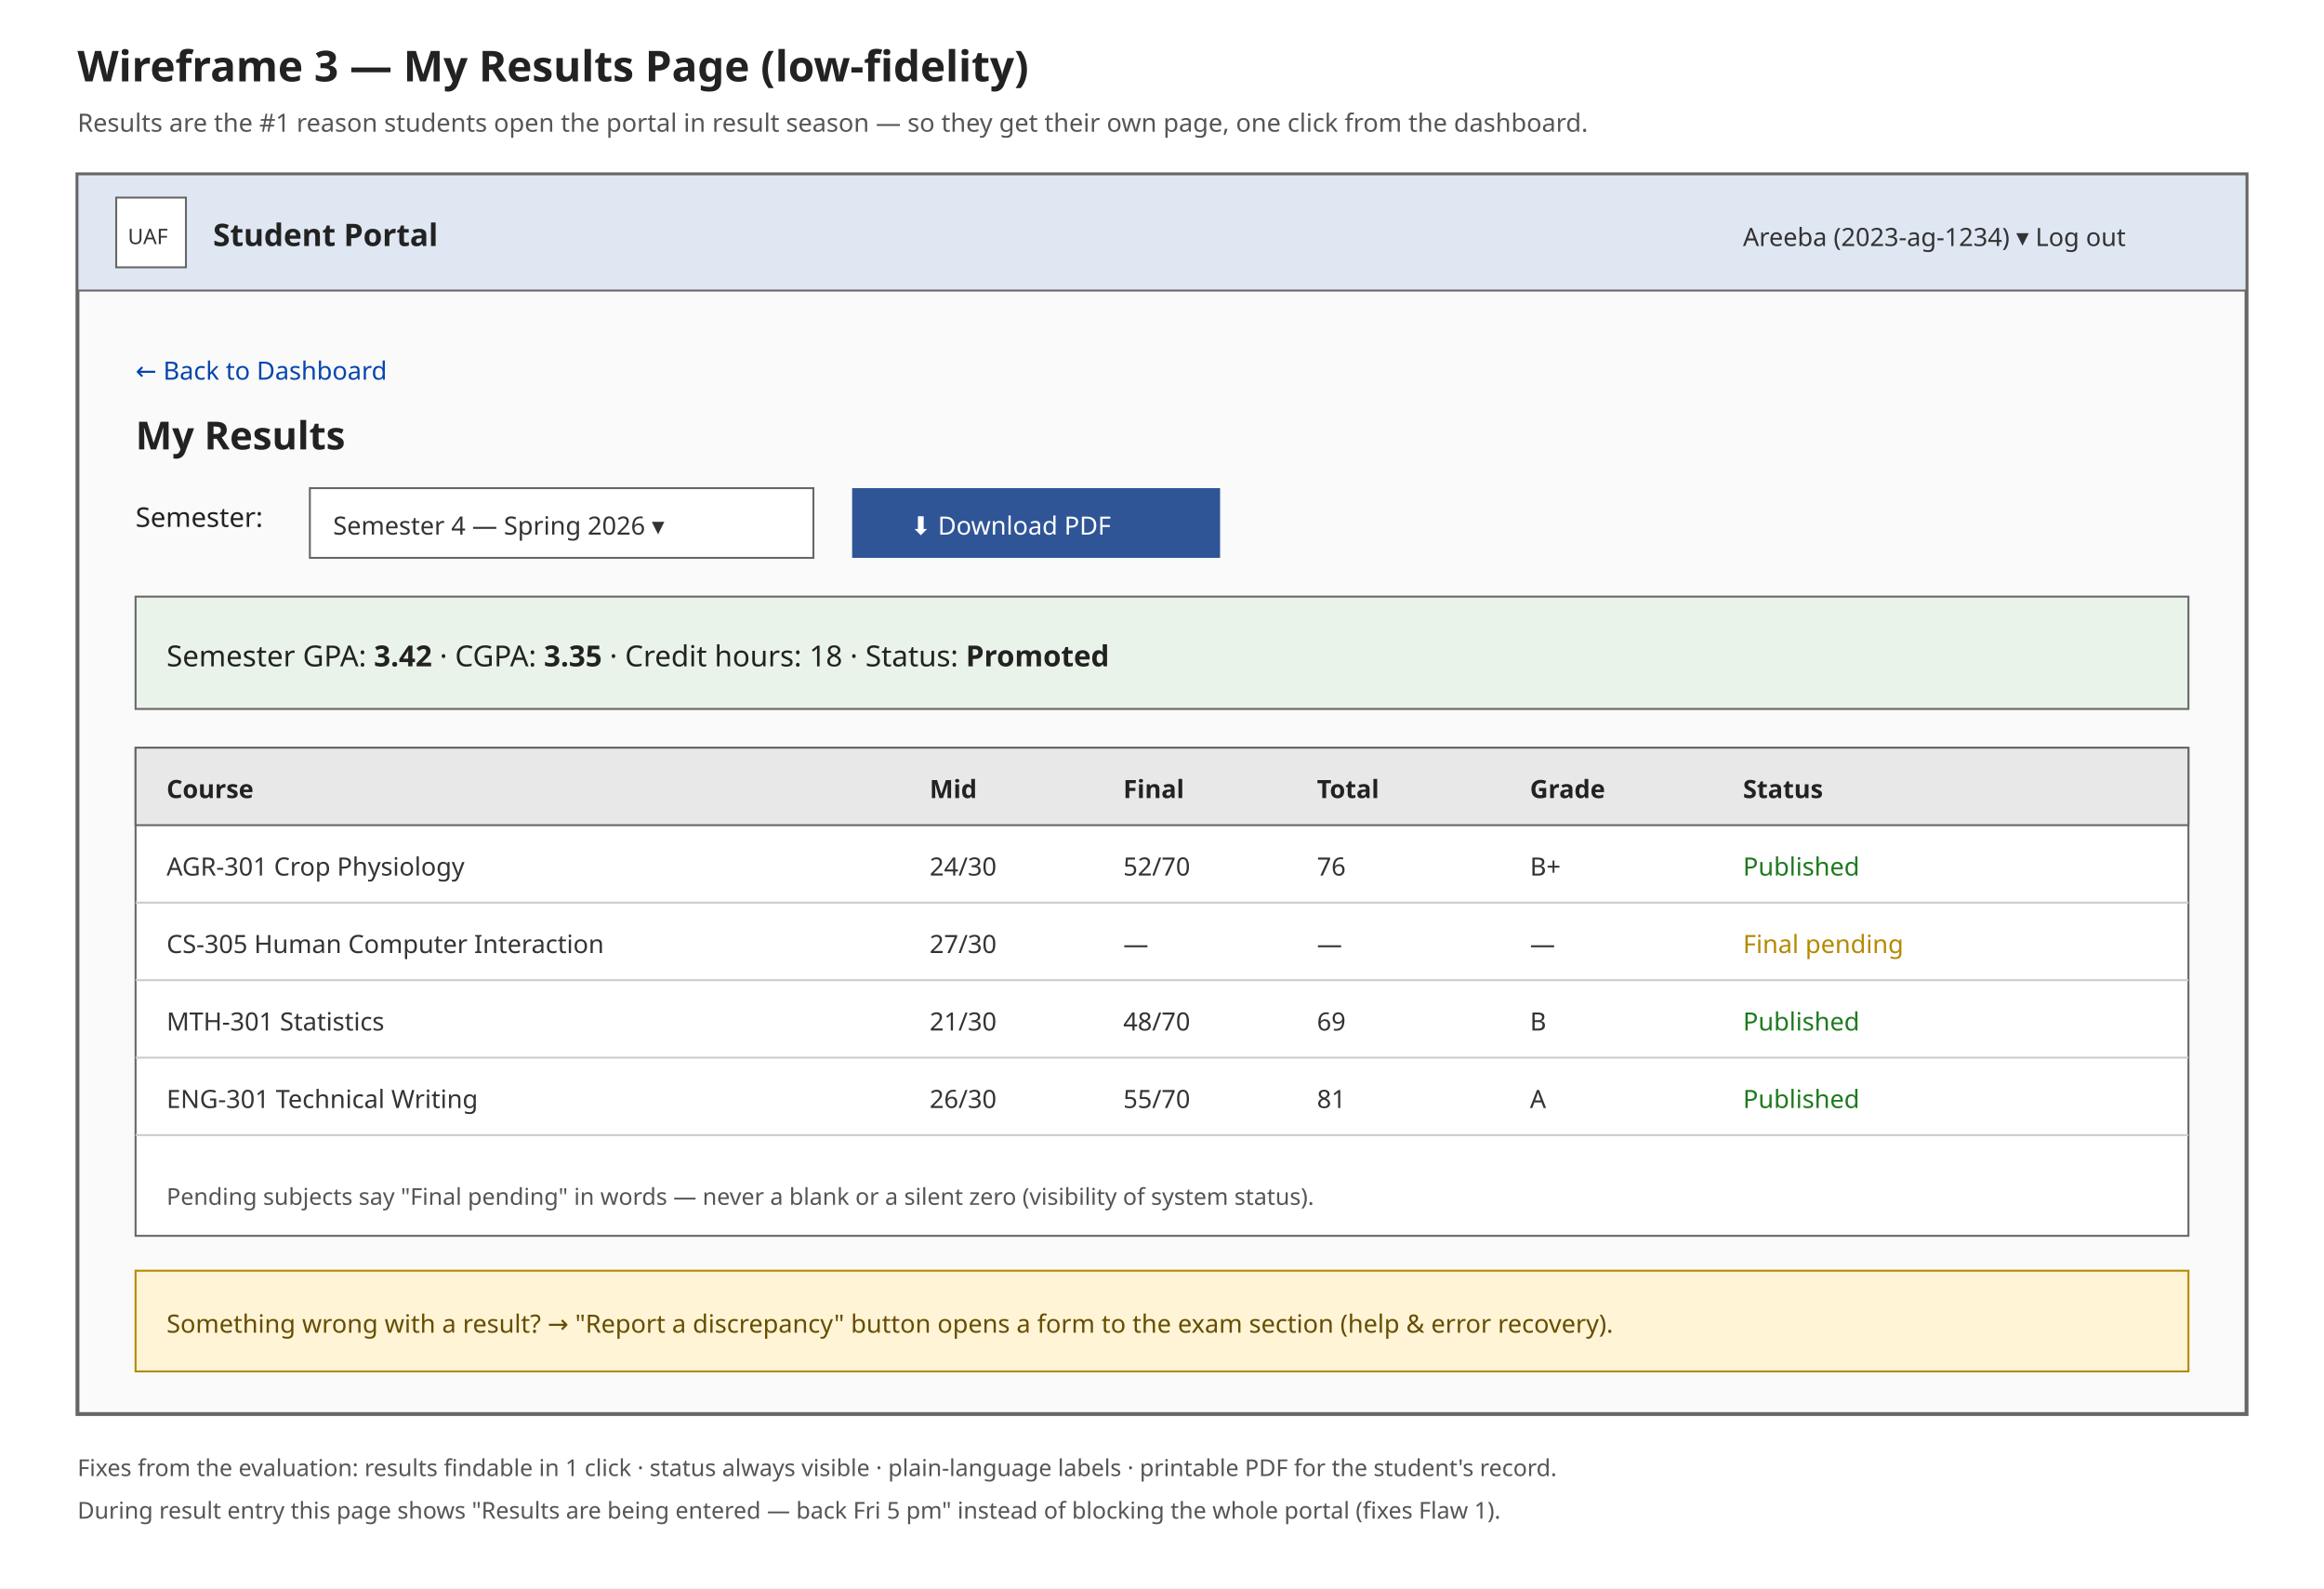
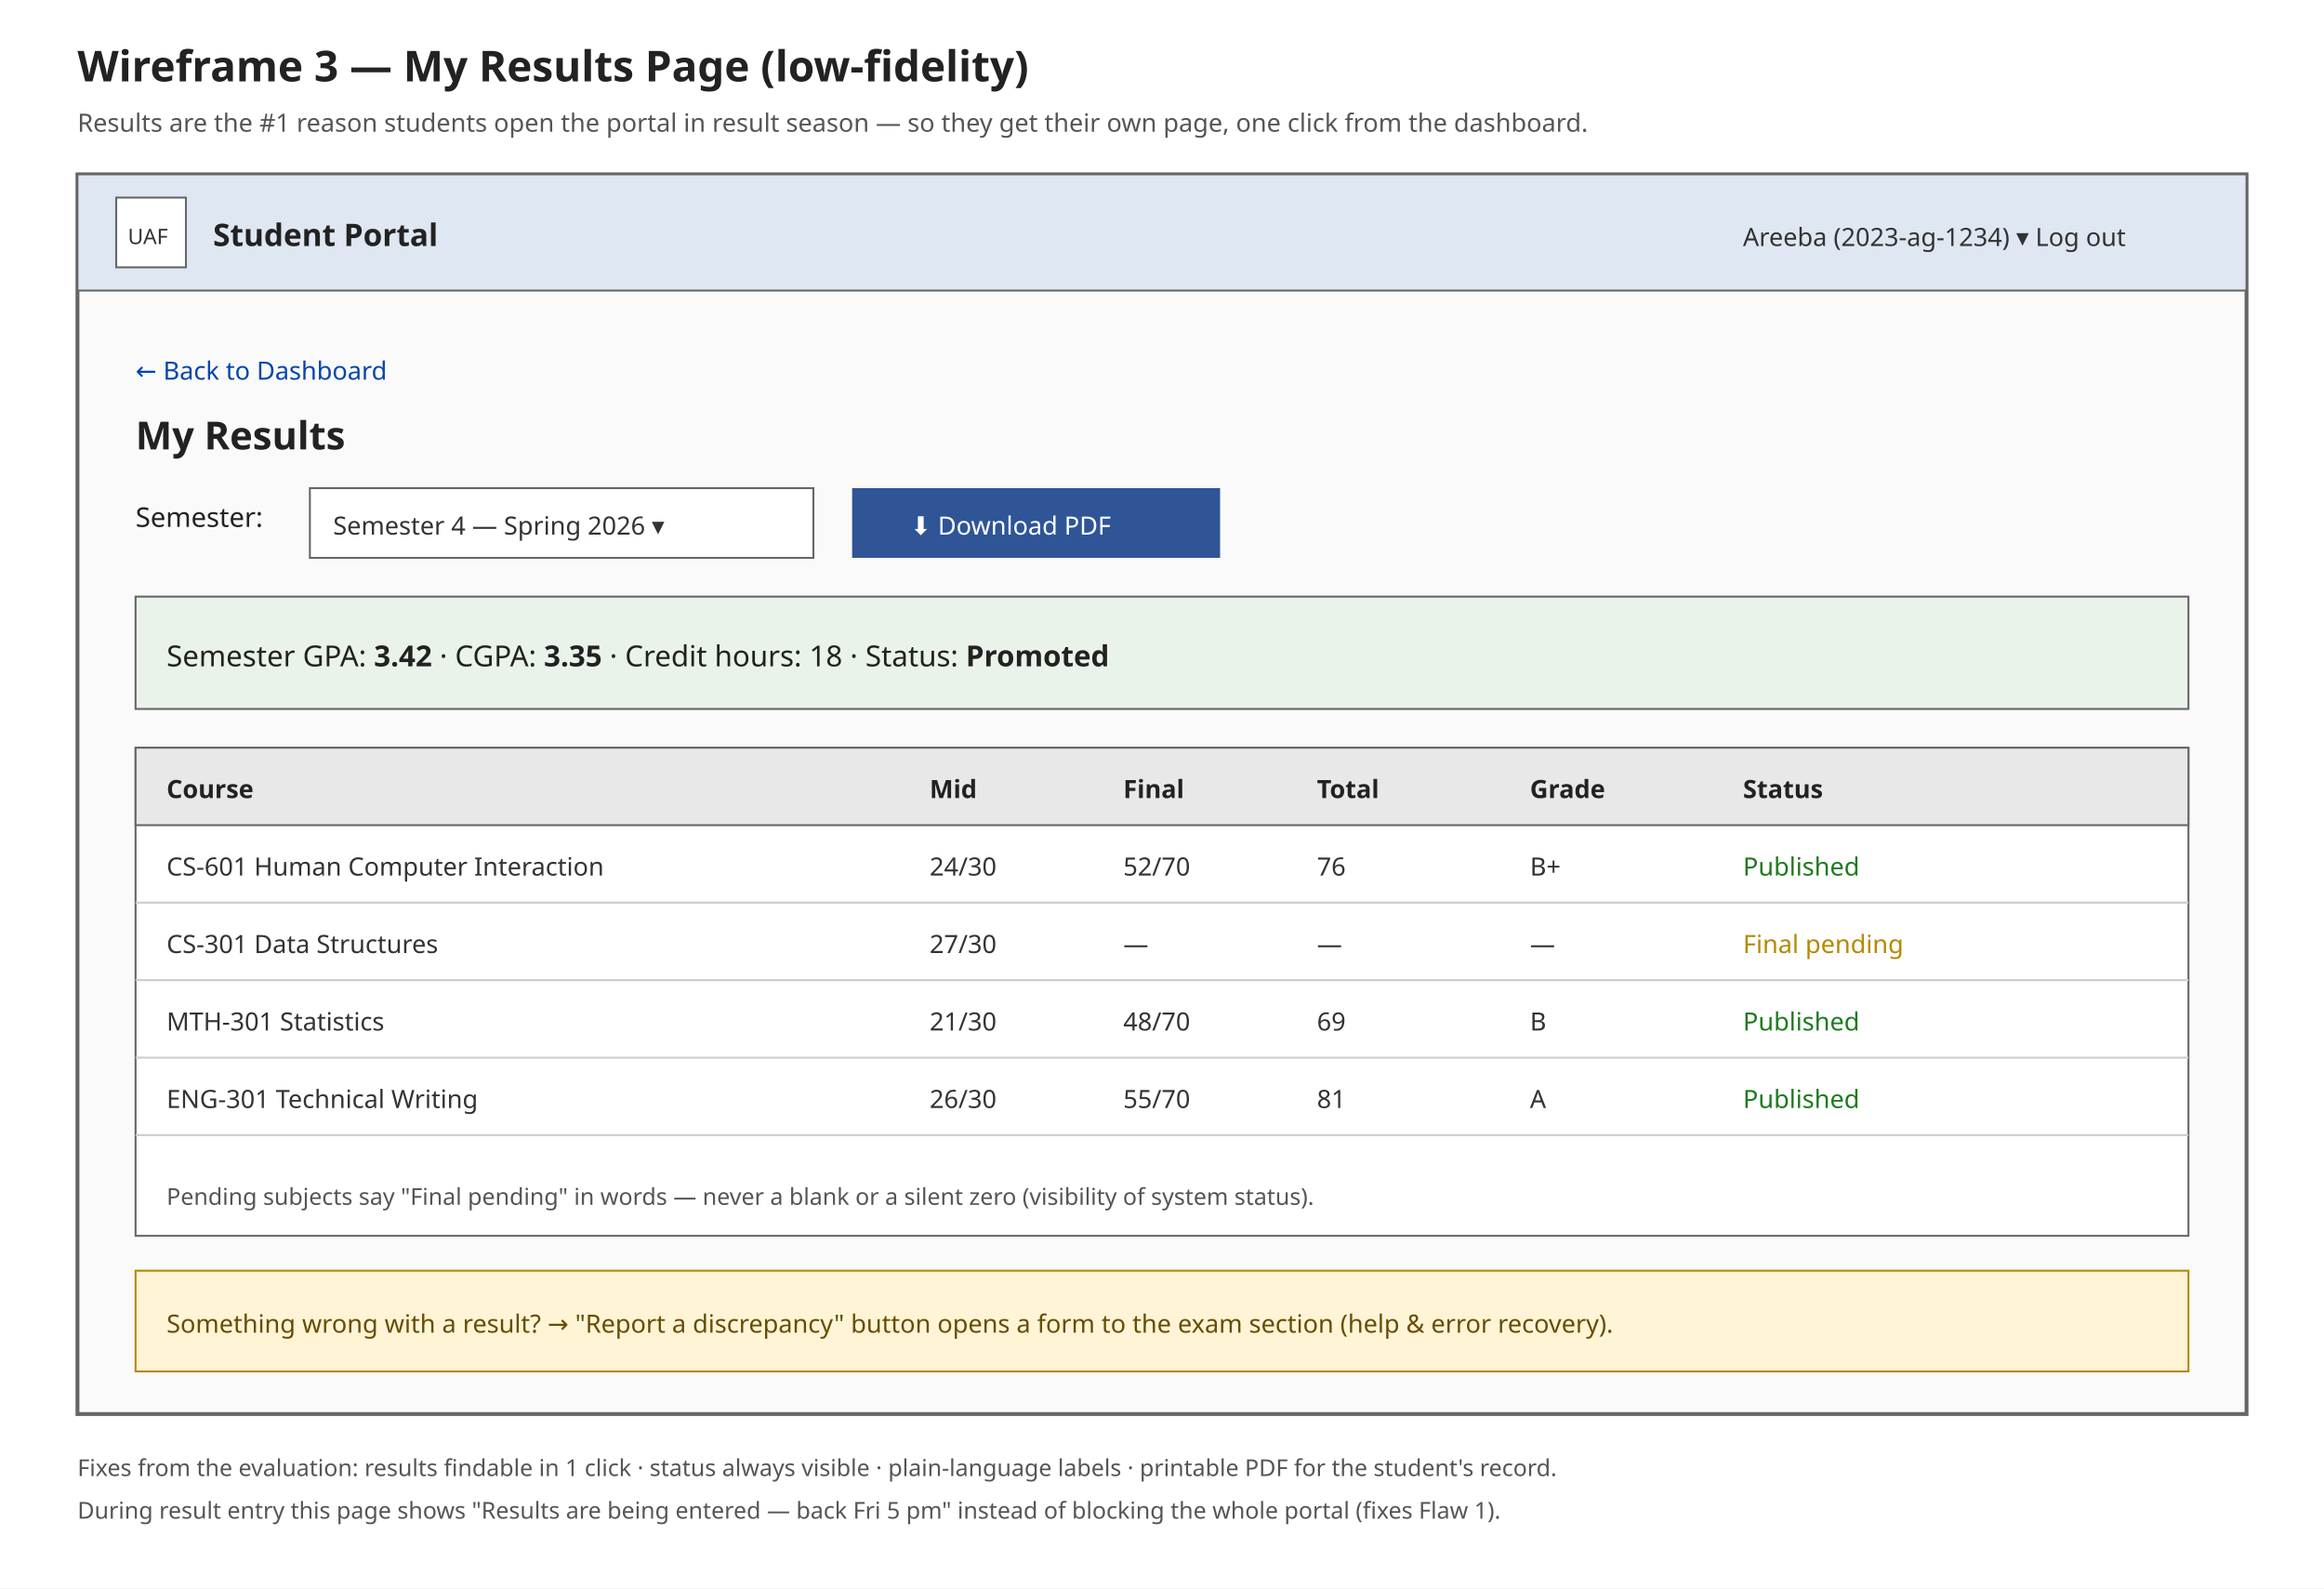
<svg xmlns="http://www.w3.org/2000/svg" width="1200" height="820" viewBox="0 0 1200 820" font-family="Verdana, sans-serif">
  <rect x="0" y="0" width="1200" height="820" fill="#ffffff" />
  <text x="40" y="42" font-size="22" font-weight="bold" fill="#222">Wireframe 3 — My Results Page (low-fidelity)</text>
  <text x="40" y="68" font-size="13" fill="#555">Results are the #1 reason students open the portal in result season — so they get their own page, one click from the dashboard.</text>
  <rect x="40" y="90" width="1120" height="640" fill="#fafafa" stroke="#666" stroke-width="2" />
  <rect x="40" y="90" width="1120" height="60" fill="#dfe7f2" stroke="#666" />
  <rect x="60" y="102" width="36" height="36" fill="#fff" stroke="#666" />
  <text x="66" y="126" font-size="11" fill="#333">UAF</text>
  <text x="110" y="127" font-size="16" font-weight="bold" fill="#222">Student Portal</text>
  <text x="900" y="127" font-size="13" fill="#333">Areeba (2023-ag-1234) ▾   Log out</text>
  <text x="70" y="196" font-size="13" fill="#0645ad">← Back to Dashboard</text>
  <text x="70" y="232" font-size="20" font-weight="bold" fill="#222">My Results</text>
  <text x="70" y="272" font-size="14" fill="#222">Semester:</text>
  <rect x="160" y="252" width="260" height="36" fill="#fff" stroke="#666" />
  <text x="172" y="276" font-size="13" fill="#333">Semester 4 — Spring 2026 ▾</text>
  <rect x="440" y="252" width="190" height="36" fill="#2f5597" />
  <text x="470" y="276" font-size="13" fill="#fff">⬇ Download PDF</text>
  <rect x="70" y="308" width="1060" height="58" fill="#eaf3ea" stroke="#666" />
  <text x="86" y="344" font-size="15" fill="#222">Semester GPA: <tspan font-weight="bold">3.42</tspan> · CGPA: <tspan font-weight="bold">3.35</tspan> · Credit hours: 18 · Status: <tspan font-weight="bold">Promoted</tspan>
  </text>
  <rect x="70" y="386" width="1060" height="252" fill="#ffffff" stroke="#666" />
  <rect x="70" y="386" width="1060" height="40" fill="#e8e8e8" stroke="#666" />
  <text x="86" y="412" font-size="13" font-weight="bold" fill="#222">Course</text>
  <text x="480" y="412" font-size="13" font-weight="bold" fill="#222">Mid</text>
  <text x="580" y="412" font-size="13" font-weight="bold" fill="#222">Final</text>
  <text x="680" y="412" font-size="13" font-weight="bold" fill="#222">Total</text>
  <text x="790" y="412" font-size="13" font-weight="bold" fill="#222">Grade</text>
  <text x="900" y="412" font-size="13" font-weight="bold" fill="#222">Status</text>
  <g font-size="13" fill="#333">
-     <text x="86" y="452">AGR-301 Crop Physiology</text>
+     <text x="86" y="452">CS-601 Human Computer Interaction</text>
    <text x="480" y="452">24/30</text>
    <text x="580" y="452">52/70</text>
    <text x="680" y="452">76</text>
    <text x="790" y="452">B+</text>
    <text x="900" y="452" fill="#1e7a1e">Published</text>
-     <text x="86" y="492">CS-305 Human Computer Interaction</text>
+     <text x="86" y="492">CS-301 Data Structures</text>
    <text x="480" y="492">27/30</text>
    <text x="580" y="492">—</text>
    <text x="680" y="492">—</text>
    <text x="790" y="492">—</text>
    <text x="900" y="492" fill="#b58900">Final pending</text>
    <text x="86" y="532">MTH-301 Statistics</text>
    <text x="480" y="532">21/30</text>
    <text x="580" y="532">48/70</text>
    <text x="680" y="532">69</text>
    <text x="790" y="532">B</text>
    <text x="900" y="532" fill="#1e7a1e">Published</text>
    <text x="86" y="572">ENG-301 Technical Writing</text>
    <text x="480" y="572">26/30</text>
    <text x="580" y="572">55/70</text>
    <text x="680" y="572">81</text>
    <text x="790" y="572">A</text>
    <text x="900" y="572" fill="#1e7a1e">Published</text>
  </g>
  <line x1="70" y1="466" x2="1130" y2="466" stroke="#ccc" />
  <line x1="70" y1="506" x2="1130" y2="506" stroke="#ccc" />
  <line x1="70" y1="546" x2="1130" y2="546" stroke="#ccc" />
  <line x1="70" y1="586" x2="1130" y2="586" stroke="#ccc" />
  <text x="86" y="622" font-size="12" fill="#555">Pending subjects say "Final pending" in words — never a blank or a silent zero (visibility of system status).</text>
  <rect x="70" y="656" width="1060" height="52" fill="#fff4d6" stroke="#b58900" />
  <text x="86" y="688" font-size="13" fill="#664d00">Something wrong with a result? → "Report a discrepancy" button opens a form to the exam section (help &amp; error recovery).</text>
  <text x="40" y="762" font-size="12" fill="#555">Fixes from the evaluation: results findable in 1 click · status always visible · plain-language labels · printable PDF for the student's record.</text>
  <text x="40" y="784" font-size="12" fill="#555">During result entry this page shows "Results are being entered — back Fri 5 pm" instead of blocking the whole portal (fixes Flaw 1).</text>
</svg>
